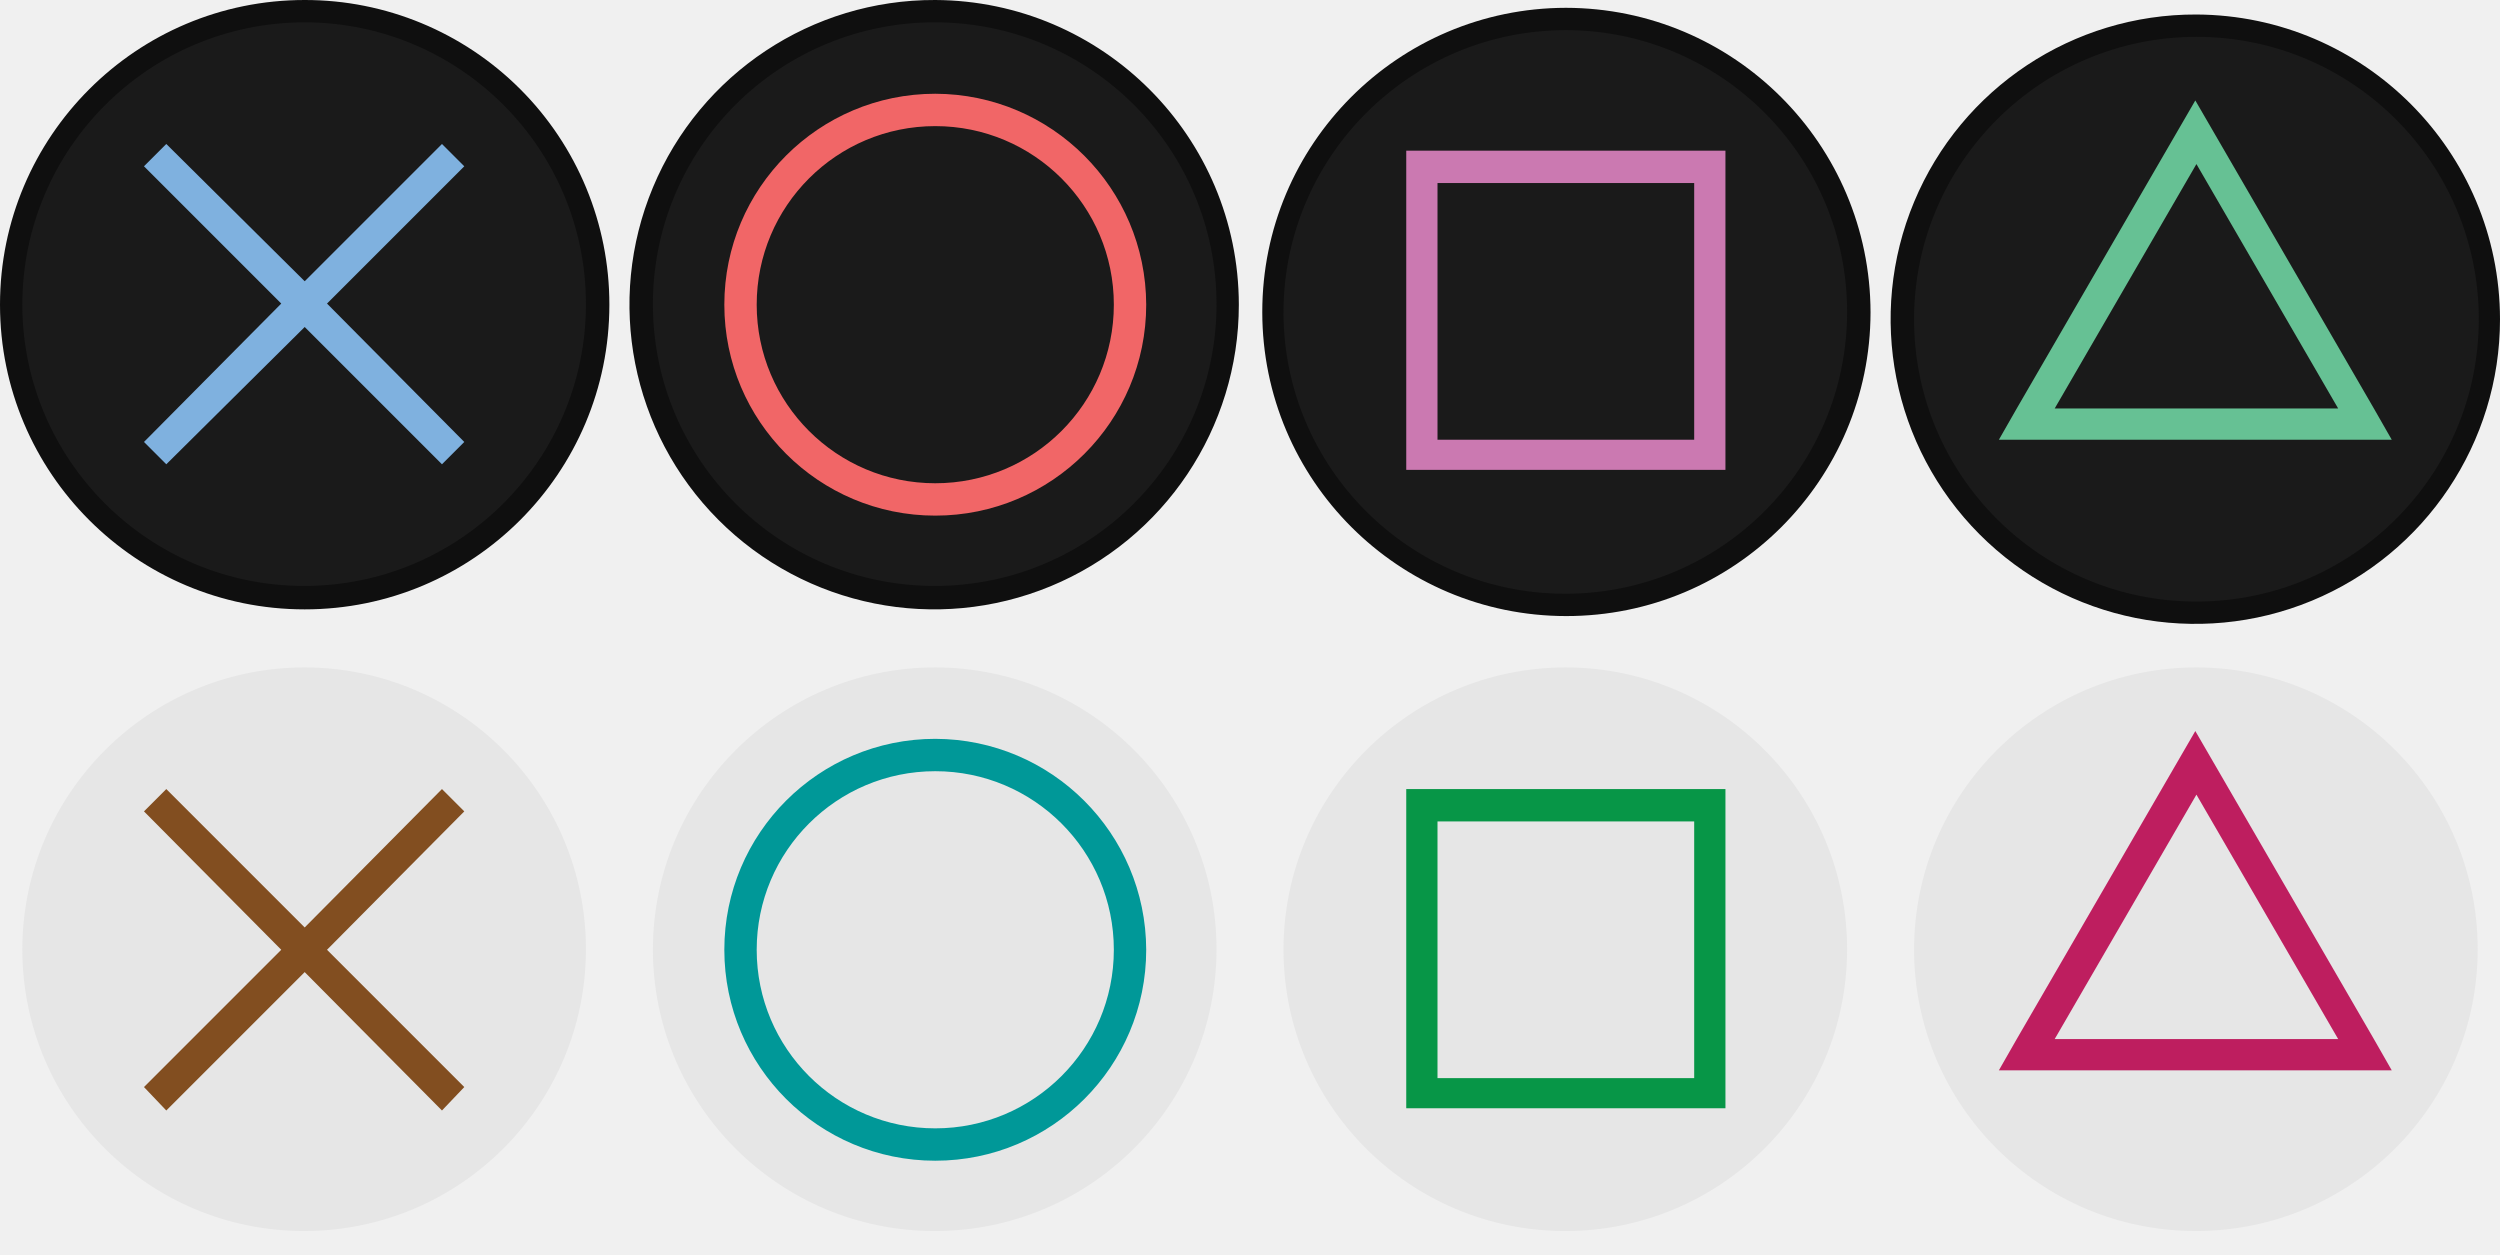
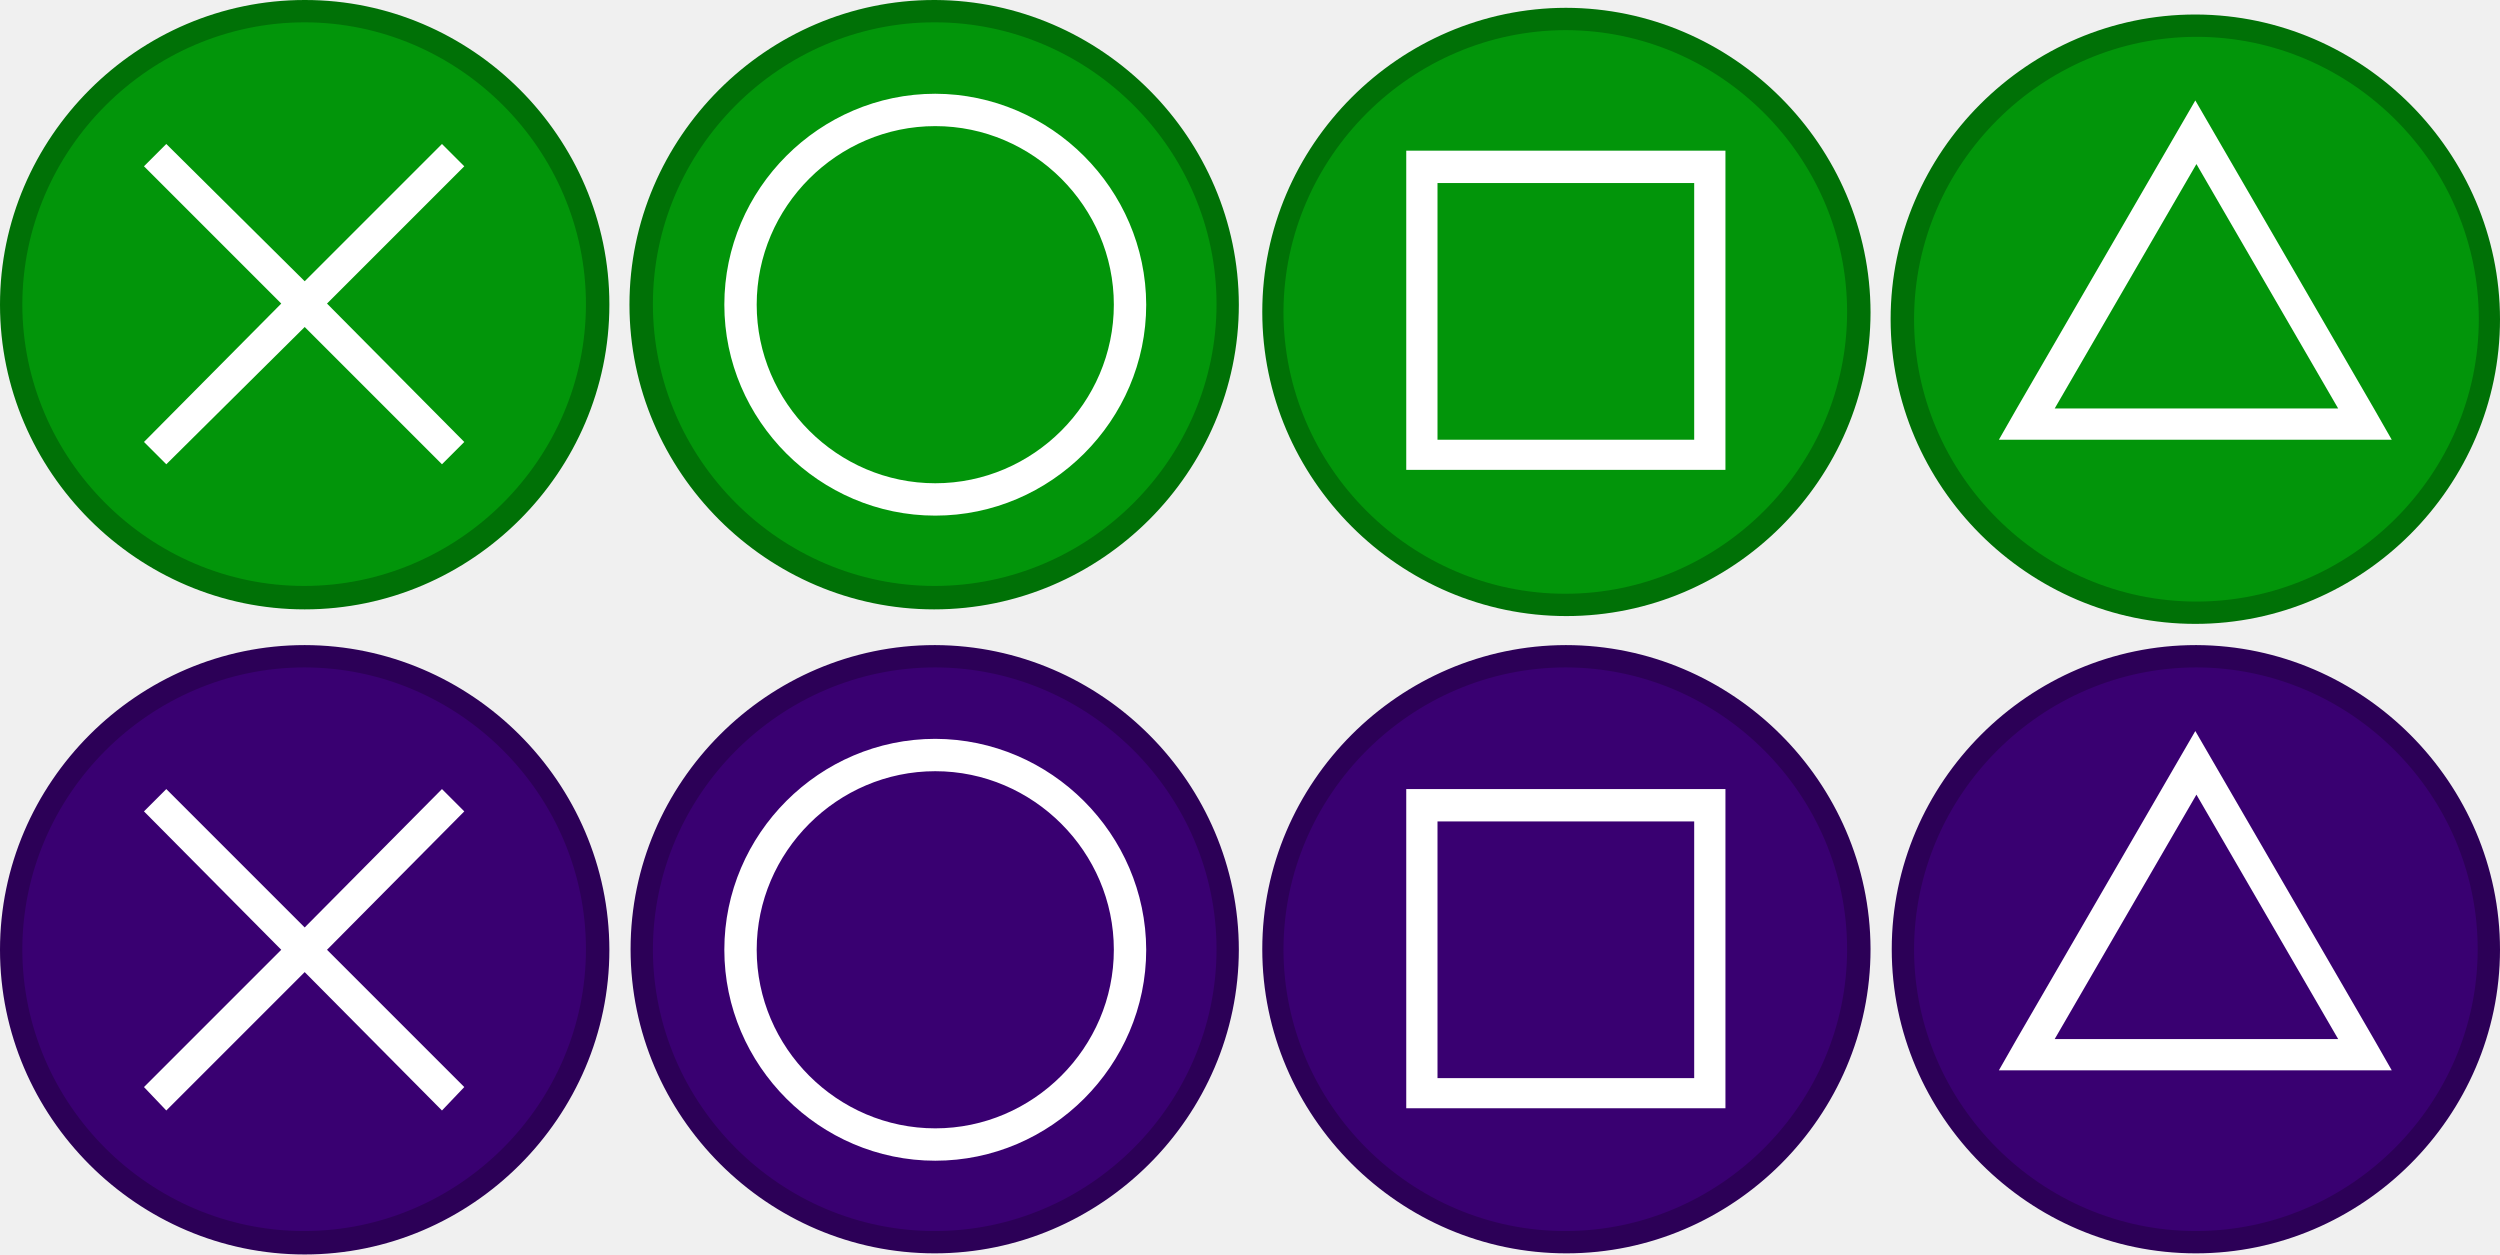
<svg xmlns="http://www.w3.org/2000/svg" id="Layer_1" data-name="Layer 1" width="224" height="112.4" viewBox="0 0 224 112.4">
-   <defs>
-     <style>
-       .cls-1 {
-         fill: #e6e6e6;
-       }
- 
-       .cls-2 {
-         fill: #f0f0f0;
-       }
- 
-       .cls-3 {
-         fill: #009898;
-       }
- 
-       .cls-4 {
-         fill: #824e20;
-       }
- 
-       .cls-5 {
-         fill: #079647;
-       }
- 
-       .cls-6 {
-         fill: #be1e5f;
-       }
- 
-       .cls-7 {
-         fill: #1a1a1a;
-       }
- 
-       .cls-8 {
-         fill: #0f0f0f;
-       }
- 
-       .cls-9 {
-         fill: #f16667;
-       }
- 
-       .cls-10 {
-         fill: #7fb1df;
-       }
- 
-       .cls-11 {
-         fill: #cb79b1;
-       }
- 
-       .cls-12 {
-         fill: #66c194;
-       }
-     </style>
-   </defs>
  <g>
    <g>
      <g>
-         <path class="cls-1" d="M83.8,111.3A26.25,26.25,0,1,1,110,85.1,26.33,26.33,0,0,1,83.8,111.3Z" />
-         <path class="cls-2" d="M83.8,59.8A25.25,25.25,0,1,1,58.5,85.1,25.31,25.31,0,0,1,83.8,59.8m0-2A27.25,27.25,0,1,0,111,85.1,27.31,27.31,0,0,0,83.8,57.8Z" />
+         <path d="M83.8,111.3C83.783,111.3 83.767,111.3 83.75,111.3C69.35,111.3 57.5,99.45 57.5,85.05C57.5,70.65 69.35,58.8 83.75,58.8C98.15,58.8 110,70.65 110,85.05C110,85.067 110,85.083 110,85.1C109.929,99.446 98.146,111.229 83.8,111.3Z" style="fill:rgb(57,0,113);fill-rule:nonzero;" />
+         <path d="M83.8,59.8C97.633,59.827 109,71.217 109,85.05C109,98.902 97.602,110.3 83.75,110.3C69.917,110.3 58.527,98.933 58.5,85.1C58.505,71.223 69.923,59.805 83.8,59.8M83.8,57.8C83.783,57.8 83.767,57.8 83.75,57.8C68.801,57.8 56.5,70.101 56.5,85.05C56.5,99.999 68.801,112.3 83.75,112.3C98.68,112.3 110.973,100.03 111,85.1C110.995,70.163 98.736,57.86 83.8,57.8Z" style="fill:rgb(44,0,87);fill-rule:nonzero;" />
      </g>
-       <path class="cls-3" d="M83.8,66.2a18.9,18.9,0,1,0,18.9,18.9A18.95,18.95,0,0,0,83.8,66.2Zm0,34.9a16,16,0,1,1,16-16A16,16,0,0,1,83.8,101.1Z" />
+       <path d="M83.8,66.2C73.432,66.2 64.9,74.732 64.9,85.1C64.9,95.468 73.432,104 83.8,104C94.168,104 102.7,95.468 102.7,85.1C102.673,74.742 94.158,66.227 83.8,66.2ZM83.8,101.1C75.023,101.1 67.8,93.877 67.8,85.1C67.8,76.323 75.023,69.1 83.8,69.1C92.577,69.1 99.8,76.323 99.8,85.1C99.8,93.877 92.577,101.1 83.8,101.1Z" style="fill:white;fill-rule:nonzero;" />
    </g>
    <g>
      <g>
-         <path class="cls-1" d="M27.2,111.3A26.2,26.2,0,1,1,53.6,85.1,26.23,26.23,0,0,1,27.2,111.3Z" />
-         <path class="cls-2" d="M27.3,59.8A25.25,25.25,0,1,1,2,85.1,25.31,25.31,0,0,1,27.3,59.8m0-2A27.3,27.3,0,1,0,54.6,85.1,27.34,27.34,0,0,0,27.3,57.8Z" />
+         <path d="M27.2,111.3C12.903,111.191 1.2,99.398 1.2,85.101C1.2,70.728 13.027,58.901 27.4,58.901C41.773,58.901 53.6,70.727 53.6,85.1C53.584,99.478 41.748,111.301 27.37,111.301C27.313,111.301 27.257,111.3 27.2,111.3Z" style="fill:rgb(57,0,113);fill-rule:nonzero;" />
+         <path d="M27.3,59.8C41.133,59.827 52.5,71.217 52.5,85.05C52.5,98.902 41.102,110.3 27.25,110.3C13.417,110.3 2.027,98.933 2,85.1C2.005,71.223 13.423,59.805 27.3,59.8M27.3,57.8C12.324,57.8 0,70.124 0,85.1C0,100.076 12.324,112.4 27.3,112.4C42.276,112.4 54.6,100.076 54.6,85.1C54.578,70.132 42.268,57.822 27.3,57.8Z" style="fill:rgb(44,0,87);fill-rule:nonzero;" />
      </g>
-       <polygon class="cls-4" points="41.6 72.7 39.6 70.7 27.3 83.1 14.9 70.7 12.9 72.7 25.2 85.1 12.9 97.4 14.9 99.5 27.3 87.1 39.6 99.5 41.6 97.4 29.3 85.1 41.6 72.7" />
+       <path d="M41.6,72.7L39.6,70.7L27.3,83.1L14.9,70.7L12.9,72.7L25.2,85.1L12.9,97.4L14.9,99.5L27.3,87.1L39.6,99.5L41.6,97.4L29.3,85.1L41.6,72.7Z" style="fill:white;fill-rule:nonzero;" />
    </g>
    <g>
      <g>
-         <path class="cls-1" d="M140.3,111.3A26.25,26.25,0,1,1,166.6,85,26.25,26.25,0,0,1,140.3,111.3Z" />
-         <path class="cls-2" d="M140.3,59.8A25.25,25.25,0,1,1,115,85.1a25.31,25.31,0,0,1,25.3-25.3m0-2A27.25,27.25,0,1,0,167.6,85a27.31,27.31,0,0,0-27.3-27.2Z" />
+         <path d="M140.3,111.3C125.919,111.273 114.1,99.431 114.1,85.05C114.1,70.65 125.95,58.8 140.35,58.8C154.731,58.8 166.573,70.619 166.6,85C166.6,85.017 166.6,85.033 166.6,85.05C166.6,99.45 154.75,111.3 140.35,111.3C140.333,111.3 140.317,111.3 140.3,111.3Z" style="fill:rgb(57,0,113);fill-rule:nonzero;" />
+         <path d="M140.3,59.8C154.133,59.827 165.5,71.217 165.5,85.05C165.5,98.902 154.102,110.3 140.25,110.3C126.417,110.3 115.027,98.933 115,85.1C115.005,71.223 126.423,59.805 140.3,59.8M140.3,57.8C125.37,57.827 113.1,70.12 113.1,85.05C113.1,99.999 125.401,112.3 140.35,112.3C155.299,112.3 167.6,99.999 167.6,85.05C167.6,85.033 167.6,85.017 167.6,85C167.54,70.064 155.237,57.805 140.3,57.8Z" style="fill:rgb(44,0,87);fill-rule:nonzero;" />
      </g>
-       <path class="cls-5" d="M151.8,70.7H126V99.3h28.6V70.7Zm0,25.9h-23v-23h23Z" />
+       <path d="M154.6,70.7L126,70.7L126,99.3L154.6,99.3L154.6,70.7ZM151.8,96.6L128.8,96.6L128.8,73.6L151.8,73.6L151.8,96.6Z" style="fill:white;fill-rule:nonzero;" />
    </g>
    <g>
      <g>
-         <path class="cls-1" d="M196.7,111.3A26.25,26.25,0,1,1,223,85.1,26.33,26.33,0,0,1,196.7,111.3Z" />
-         <path class="cls-2" d="M196.8,59.8a25.25,25.25,0,1,1-25.3,25.3,25.31,25.31,0,0,1,25.3-25.3m0-2A27.25,27.25,0,1,0,224,85.1a27.31,27.31,0,0,0-27.2-27.3Z" />
+         <path d="M196.7,111.3C182.319,111.273 170.5,99.431 170.5,85.05C170.5,70.65 182.35,58.8 196.75,58.8C211.15,58.8 223,70.65 223,85.05C223,85.067 223,85.083 223,85.1C222.929,99.484 211.084,111.284 196.7,111.3Z" style="fill:rgb(57,0,113);fill-rule:nonzero;" />
+         <path d="M196.8,59.8C210.633,59.827 222,71.217 222,85.05C222,98.902 210.602,110.3 196.75,110.3C182.917,110.3 171.527,98.933 171.5,85.1C171.505,71.223 182.923,59.805 196.8,59.8M196.8,57.8C196.783,57.8 196.767,57.8 196.75,57.8C181.801,57.8 169.5,70.101 169.5,85.05C169.5,99.999 181.801,112.3 196.75,112.3C211.68,112.3 223.973,100.03 224,85.1C223.995,70.163 211.736,57.86 196.8,57.8Z" style="fill:rgb(44,0,87);fill-rule:nonzero;" />
      </g>
-       <path class="cls-6" d="M212.7,93.1l-16-27.6-16,27.6-1.6,2.8h35.2Zm-15.9,0H184.1l12.7-21.9,12.7,21.9Z" />
+       <path d="M212.7,93.1L196.7,65.5L180.7,93.1L179.1,95.9L214.3,95.9L212.7,93.1ZM209.5,93.1L184.1,93.1L196.8,71.2L209.5,93.1Z" style="fill:white;fill-rule:nonzero;" />
    </g>
  </g>
  <g>
    <g>
      <g>
-         <path class="cls-7" d="M83.8,53.5A26.25,26.25,0,1,1,110,27.2,26.33,26.33,0,0,1,83.8,53.5Z" />
-         <path class="cls-8" d="M83.8,2A25.25,25.25,0,1,1,58.5,27.3,25.24,25.24,0,0,1,83.8,2m0-2A27.3,27.3,0,1,0,111,27.3,27.34,27.34,0,0,0,83.8,0Z" />
+         <path d="M83.8,53.5C83.783,53.5 83.767,53.5 83.75,53.5C69.35,53.5 57.5,41.65 57.5,27.25C57.5,12.85 69.35,1 83.75,1C98.131,1 109.973,12.819 110,27.2C109.984,41.584 98.184,53.429 83.8,53.5Z" style="fill:rgb(2,149,10);fill-rule:nonzero;" />
+         <path d="M83.8,2C97.633,2.027 109,13.417 109,27.25C109,41.102 97.602,52.5 83.75,52.5C69.917,52.5 58.527,41.133 58.5,27.3C58.5,27.28 58.5,27.26 58.5,27.24C58.5,13.394 69.894,2 83.74,2C83.76,2 83.78,2 83.8,2M83.8,0C83.767,-0 83.733,-0 83.7,-0C68.724,-0 56.4,12.323 56.4,27.3C56.4,42.276 68.724,54.6 83.7,54.6C98.676,54.6 111,42.276 111,27.3C110.978,12.37 98.73,0.076 83.8,-0Z" style="fill:rgb(0,113,6);fill-rule:nonzero;" />
      </g>
-       <path class="cls-9" d="M83.8,8.4a18.9,18.9,0,1,0,18.9,18.9A18.95,18.95,0,0,0,83.8,8.4Zm0,34.9a16,16,0,1,1,16-16A16,16,0,0,1,83.8,43.3Z" />
+       <path d="M83.8,8.4C73.432,8.4 64.9,16.932 64.9,27.3C64.9,37.668 73.432,46.2 83.8,46.2C94.168,46.2 102.7,37.668 102.7,27.3C102.673,16.942 94.158,8.427 83.8,8.4ZM83.8,43.3C75.023,43.3 67.8,36.077 67.8,27.3C67.8,18.523 75.023,11.3 83.8,11.3C92.577,11.3 99.8,18.523 99.8,27.3C99.8,36.077 92.577,43.3 83.8,43.3Z" style="fill:white;fill-rule:nonzero;" />
    </g>
    <g>
      <g>
-         <path class="cls-7" d="M27.2,53.5A26.25,26.25,0,1,1,53.5,27.3,26.29,26.29,0,0,1,27.2,53.5Z" />
-         <path class="cls-8" d="M27.3,2A25.25,25.25,0,1,1,2,27.3,25.33,25.33,0,0,1,27.3,2m0-2A27.3,27.3,0,1,0,54.6,27.3,27.27,27.27,0,0,0,27.3,0Z" />
+         <path d="M27.2,53.5C12.819,53.473 1,41.631 1,27.25C1,12.85 12.85,1 27.25,1C41.65,1 53.5,12.85 53.5,27.25C53.5,27.267 53.5,27.283 53.5,27.3C53.451,41.692 41.592,53.506 27.2,53.5Z" style="fill:rgb(2,149,10);fill-rule:nonzero;" />
+         <path d="M27.3,2C41.133,2.027 52.5,13.417 52.5,27.25C52.5,41.102 41.102,52.5 27.25,52.5C13.417,52.5 2.027,41.133 2,27.3C2.016,13.427 13.427,2.016 27.3,2M27.3,0C12.324,-0 0,12.324 0,27.3C0,42.276 12.324,54.6 27.3,54.6C42.276,54.6 54.6,42.276 54.6,27.3C54.6,27.29 54.6,27.28 54.6,27.27C54.6,12.31 42.29,-0 27.33,-0C27.32,-0 27.31,-0 27.3,0Z" style="fill:rgb(0,113,6);fill-rule:nonzero;" />
      </g>
-       <polygon class="cls-10" points="41.6 14.9 39.6 12.9 27.3 25.2 14.9 12.9 12.9 14.9 25.2 27.2 12.9 39.6 14.9 41.6 27.3 29.3 39.6 41.6 41.6 39.6 29.3 27.2 41.6 14.9" />
+       <path d="M41.6,14.9L39.6,12.9L27.3,25.2L14.9,12.9L12.9,14.9L25.2,27.2L12.9,39.6L14.9,41.6L27.3,29.3L39.6,41.6L41.6,39.6L29.3,27.2L41.6,14.9Z" style="fill:white;fill-rule:nonzero;" />
    </g>
    <g>
      <g>
-         <path class="cls-7" d="M140.3,54.2A26.25,26.25,0,1,1,166.6,28,26.23,26.23,0,0,1,140.3,54.2Z" />
-         <path class="cls-8" d="M140.3,2.7A25.25,25.25,0,1,1,115,27.9,25.33,25.33,0,0,1,140.3,2.7m0-2A27.25,27.25,0,1,0,167.6,28,27.34,27.34,0,0,0,140.3.7Z" />
+         <path d="M140.3,54.2C125.919,54.173 114.1,42.331 114.1,27.95C114.1,13.55 125.95,1.7 140.35,1.7C154.75,1.7 166.6,13.55 166.6,27.95C166.6,27.967 166.6,27.983 166.6,28C166.584,42.378 154.748,54.2 140.37,54.2C140.347,54.2 140.323,54.2 140.3,54.2Z" style="fill:rgb(2,149,10);fill-rule:nonzero;" />
+         <path d="M140.3,2.7C154.133,2.727 165.5,14.117 165.5,27.95C165.5,41.802 154.102,53.2 140.25,53.2C126.398,53.2 115,41.802 115,27.95C115,27.933 115,27.917 115,27.9C115.071,14.065 126.465,2.716 140.3,2.7M140.3,0.7C125.37,0.727 113.1,13.02 113.1,27.95C113.1,42.899 125.401,55.2 140.35,55.2C155.28,55.2 167.573,42.93 167.6,28C167.578,13.032 155.268,0.722 140.3,0.7Z" style="fill:rgb(0,113,6);fill-rule:nonzero;" />
      </g>
-       <path class="cls-11" d="M151.8,13.5H126V42.1h28.6V13.5Zm0,25.9h-23v-23h23Z" />
+       <path d="M154.6,13.5L126,13.5L126,42.1L154.6,42.1L154.6,13.5ZM151.8,39.4L128.8,39.4L128.8,16.4L151.8,16.4L151.8,39.4Z" style="fill:white;fill-rule:nonzero;" />
    </g>
    <g>
      <g>
-         <path class="cls-7" d="M196.7,54.8A26.3,26.3,0,1,1,223,28.6,26.33,26.33,0,0,1,196.7,54.8Z" />
-         <path class="cls-8" d="M196.8,3.3a25.3,25.3,0,1,1-25.3,25.3A25.33,25.33,0,0,1,196.8,3.3m0-2A27.3,27.3,0,1,0,224,28.6,27.34,27.34,0,0,0,196.8,1.3Z" />
+         <path d="M196.7,54.8C182.272,54.8 170.4,42.928 170.4,28.5C170.4,14.072 182.272,2.2 196.7,2.2C211.128,2.2 223,14.072 223,28.5C223,28.533 223,28.567 223,28.6C222.929,42.984 211.084,54.784 196.7,54.8Z" style="fill:rgb(2,149,10);fill-rule:nonzero;" />
+         <path d="M196.8,3.3C210.679,3.3 222.1,14.721 222.1,28.6C222.1,42.479 210.679,53.9 196.8,53.9C182.921,53.9 171.5,42.479 171.5,28.6C171.516,14.727 182.927,3.316 196.8,3.3M196.8,1.3C196.767,1.3 196.733,1.3 196.7,1.3C181.724,1.3 169.4,13.623 169.4,28.6C169.4,43.576 181.724,55.9 196.7,55.9C211.676,55.9 224,43.576 224,28.6C223.978,13.67 211.73,1.376 196.8,1.3Z" style="fill:rgb(0,113,6);fill-rule:nonzero;" />
      </g>
-       <path class="cls-12" d="M212.7,36.6,196.7,9l-16,27.6-1.6,2.8h35.2Zm-15.9,0H184.1l12.7-21.9,12.7,21.9Z" />
+       <path d="M212.7,36.6L196.7,9L180.7,36.6L179.1,39.4L214.3,39.4L212.7,36.6ZM209.5,36.6L184.1,36.6L196.8,14.7L209.5,36.6Z" style="fill:white;fill-rule:nonzero;" />
    </g>
  </g>
</svg>
